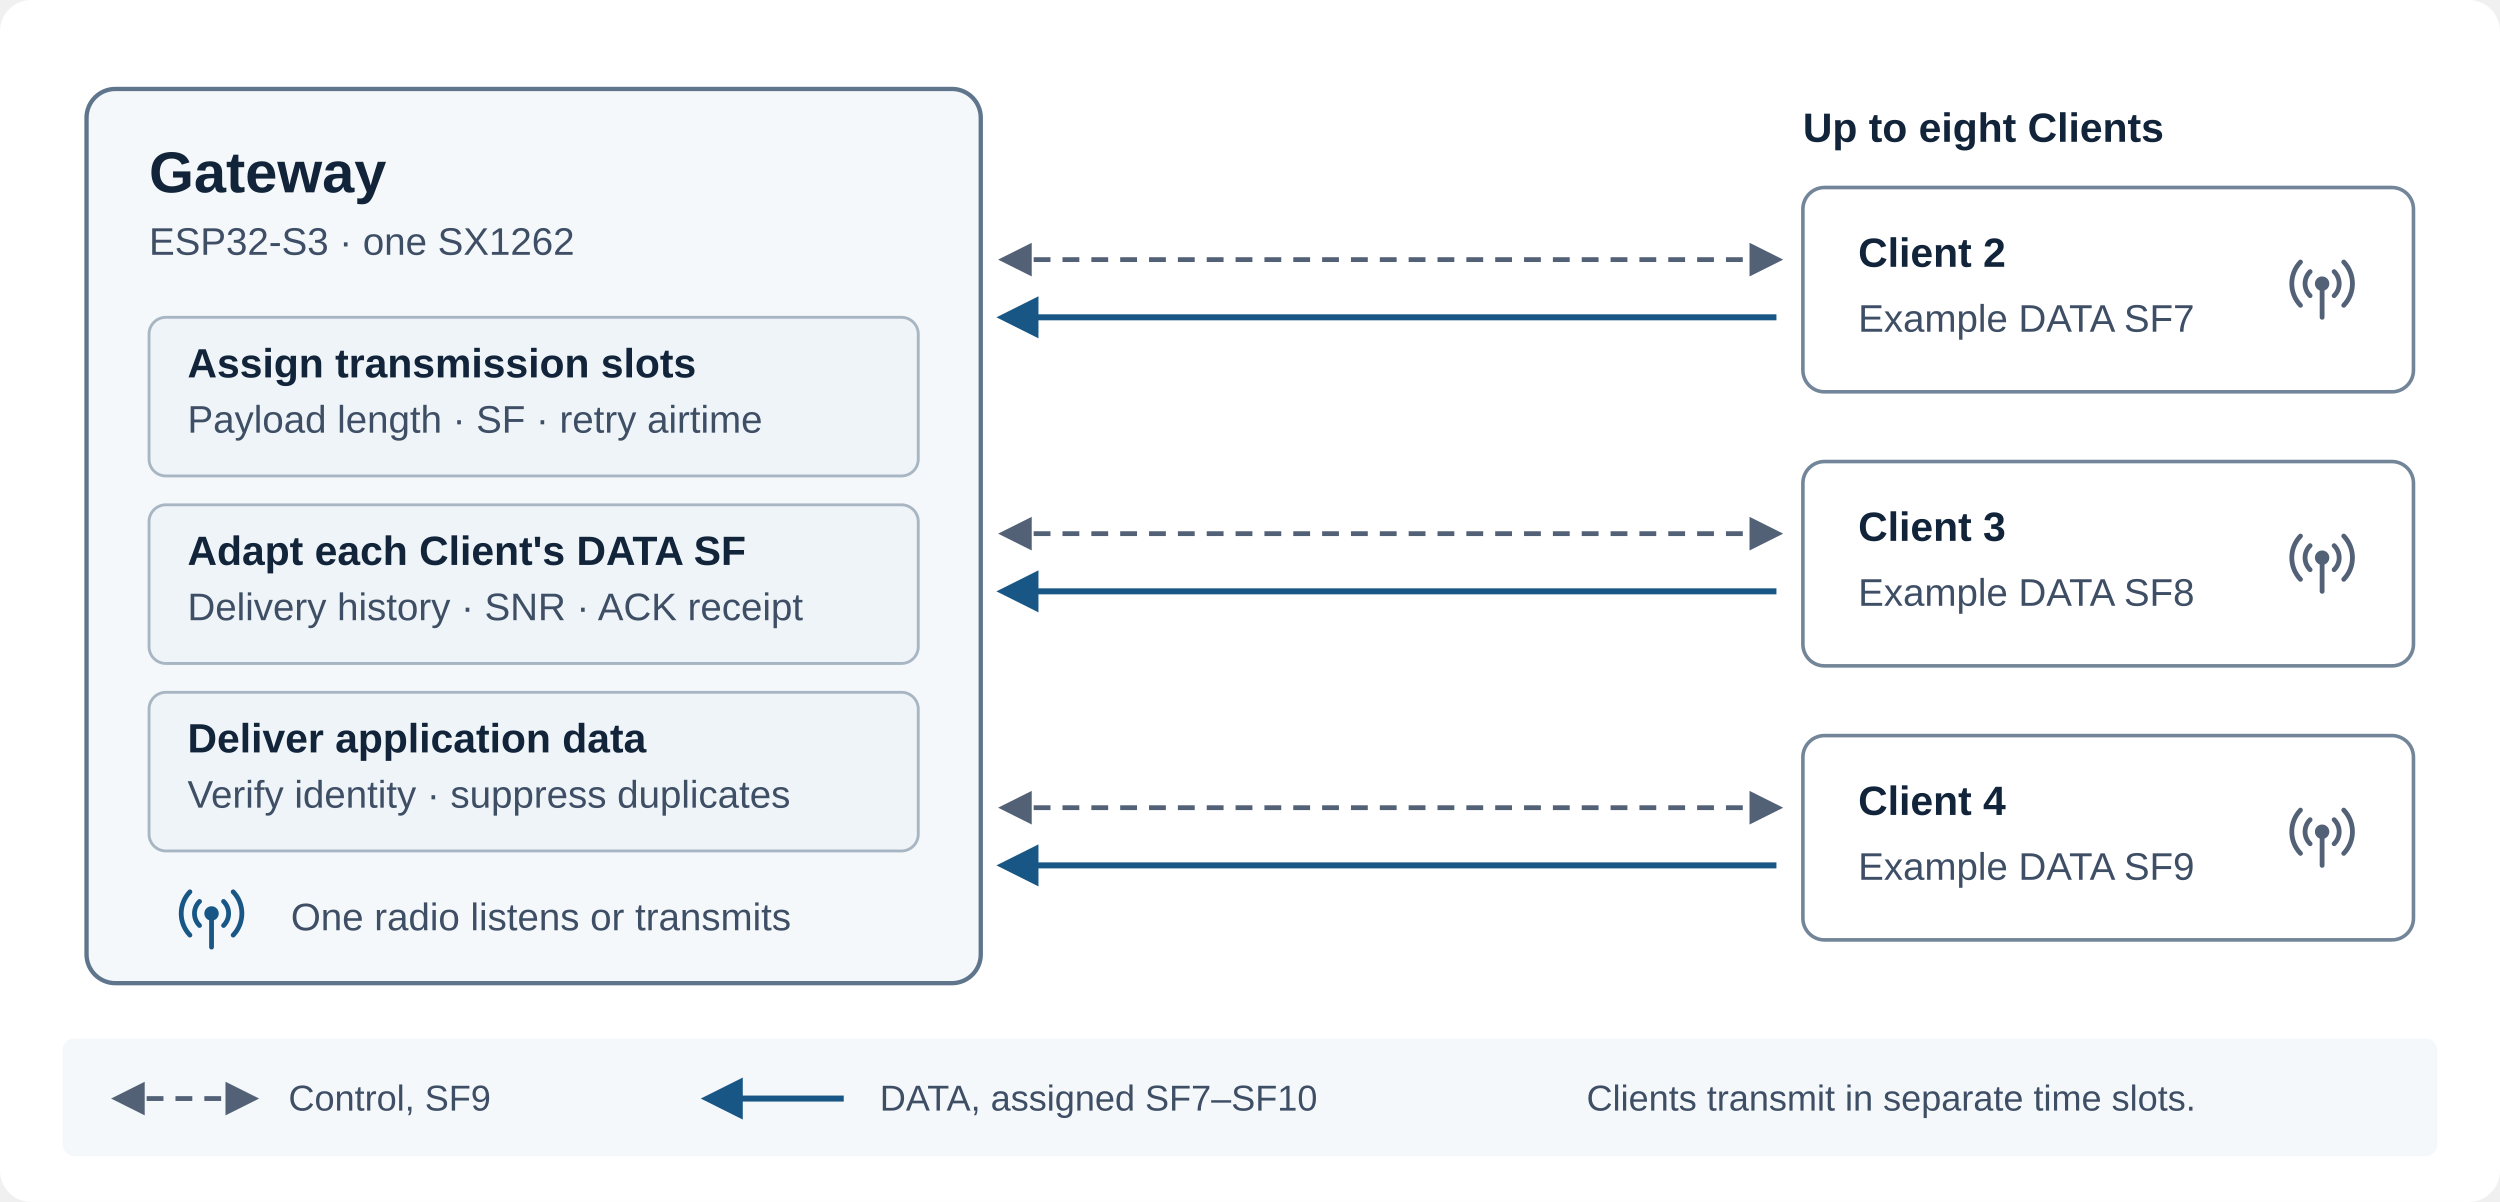
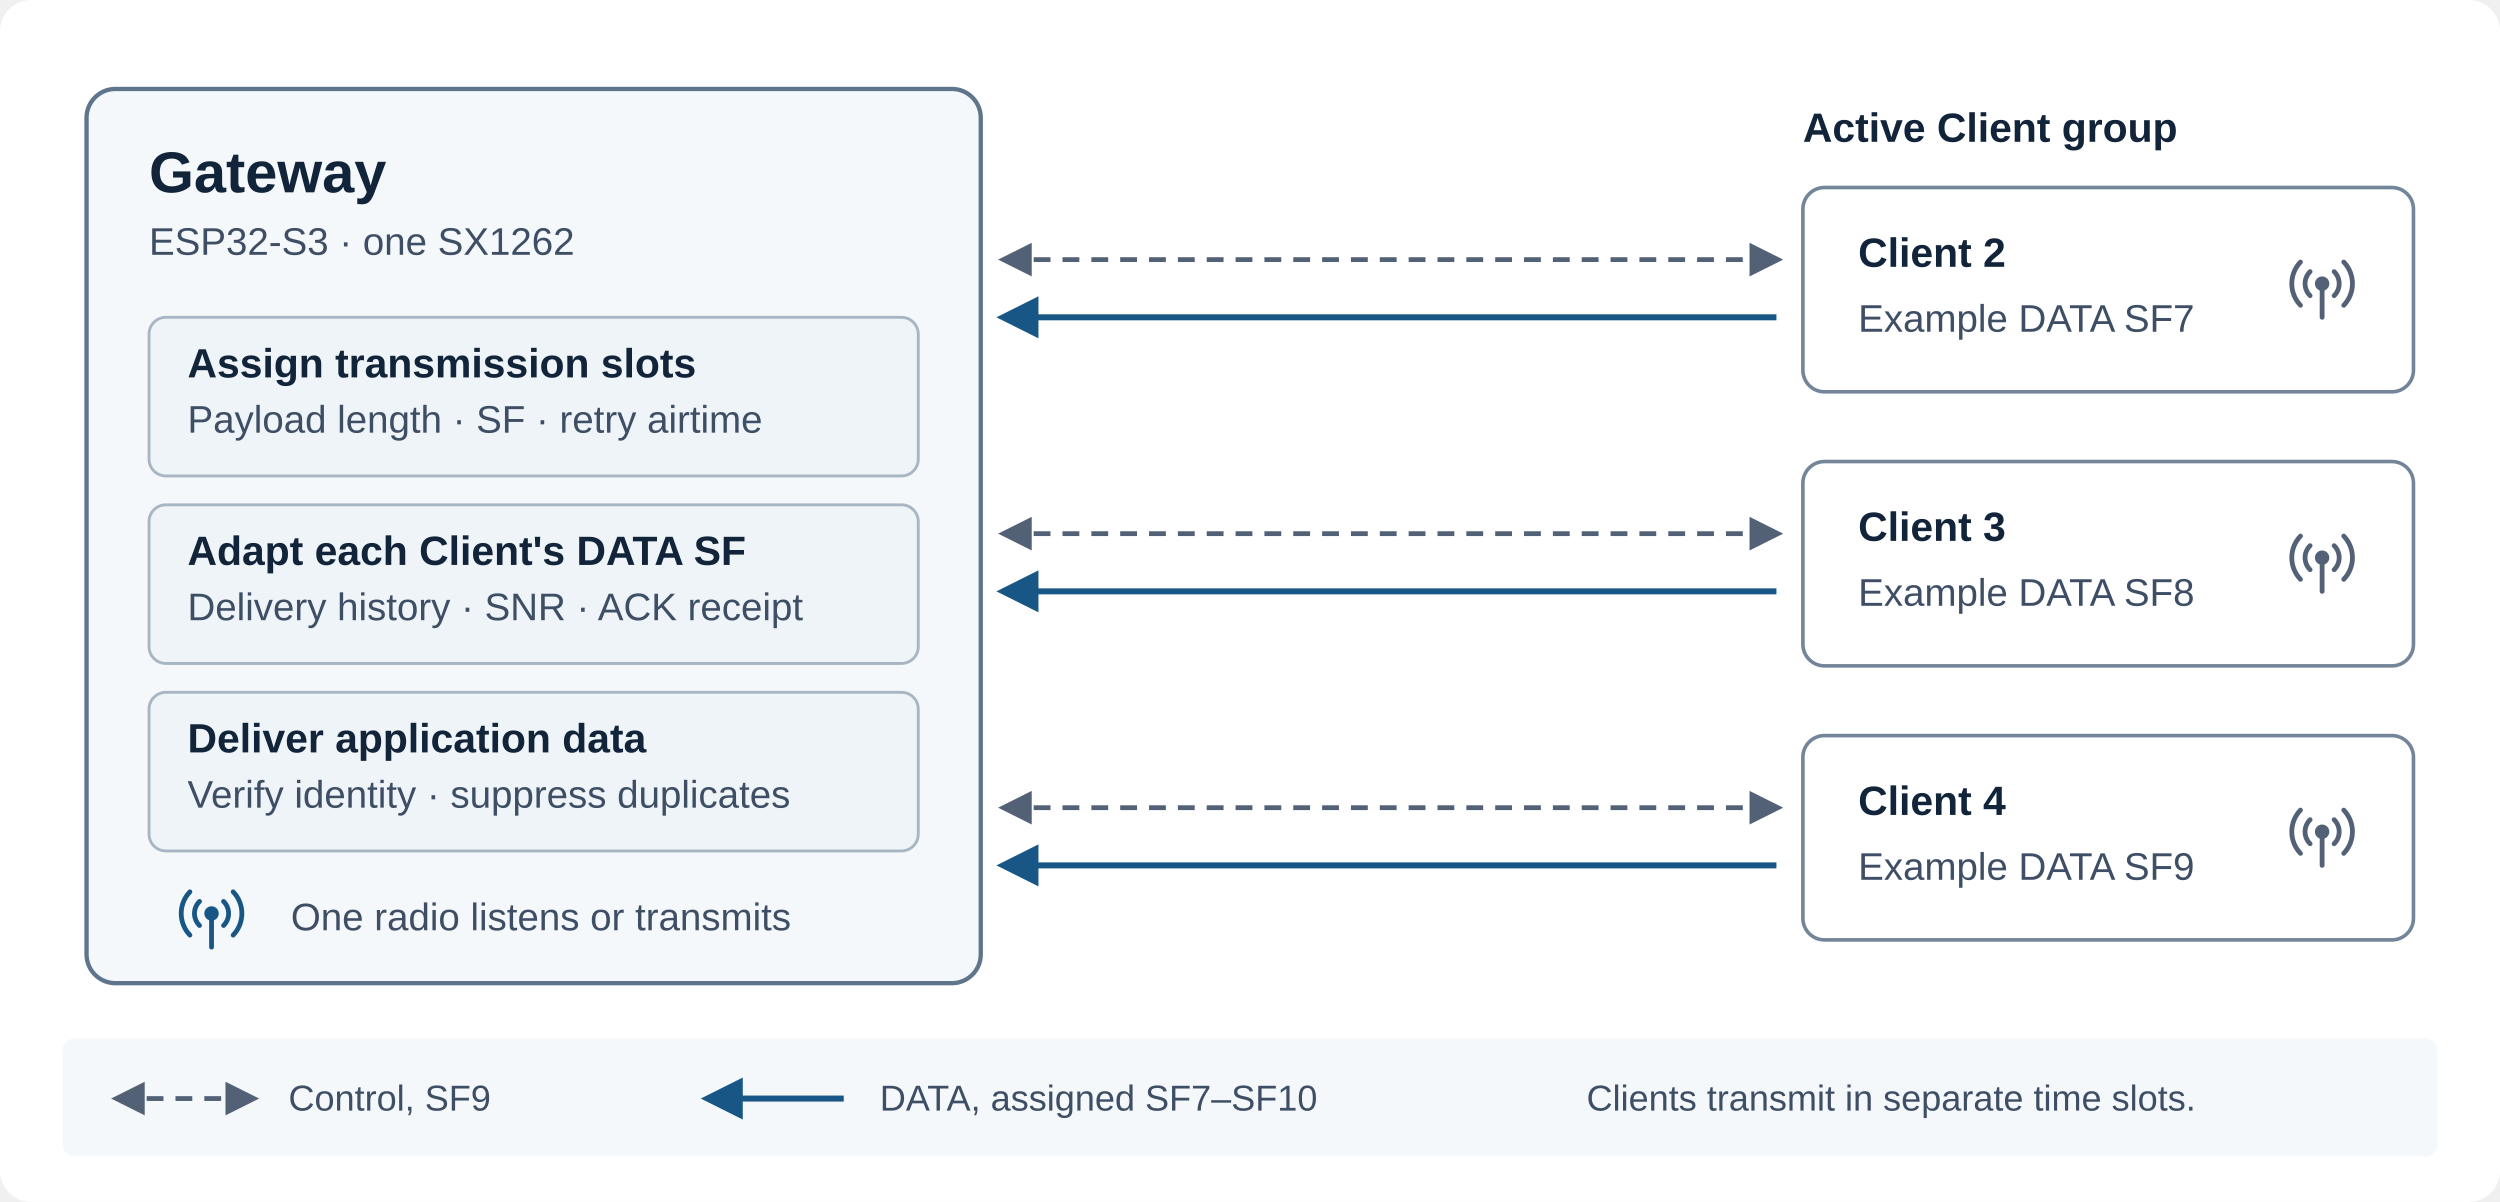
<svg xmlns="http://www.w3.org/2000/svg" width="1040" height="500" viewBox="0 0 1040 500" role="img" aria-labelledby="title desc">
  <defs>
    <marker id="grayArrow" viewBox="0 0 10 10" refX="8" refY="5" markerWidth="7" markerHeight="7" orient="auto-start-reverse">
      <path d="M0 0 10 5 0 10Z" fill="#536177" />
    </marker>
    <marker id="blueArrow" viewBox="0 0 10 10" refX="8" refY="5" markerWidth="7" markerHeight="7" orient="auto">
      <path d="M0 0 10 5 0 10Z" fill="#185785" />
    </marker>
    <g id="radioIcon" fill="none" stroke="currentColor" stroke-width="2" stroke-linecap="round">
      <circle cx="16" cy="15" r="2" fill="currentColor" />
      <path d="M11 20a7 7 0 0 1 0-10m10 0a7 7 0 0 1 0 10M7 24a13 13 0 0 1 0-18m18 0a13 13 0 0 1 0 18m-9-7v12" />
    </g>
    <style>
      text { font-family: "Helvetica Neue", Arial, sans-serif; fill: #12243a }
      .name { font-size: 24px; font-weight: 700 }
      .label { font-size: 17px; font-weight: 700 }
      .detail { font-size: 16px; fill: #3e4e65 }
      .tiny { font-size: 15px; fill: #3e4e65 }
      .card { fill: #fff; stroke: #738599; stroke-width: 1.5 }
      .internal { fill: #eef4f8; stroke: #a8b6c3; stroke-width: 1.2 }
      .control { fill: none; stroke: #536177; stroke-width: 2; stroke-dasharray: 7 5; marker-start: url(#grayArrow); marker-end: url(#grayArrow) }
      .data { fill: none; stroke: #185785; stroke-width: 2.5; marker-end: url(#blueArrow) }
    </style>
  </defs>
  <rect width="1040" height="500" rx="13" fill="#fff" />
  <rect x="36" y="37" width="372" height="372" rx="12" fill="#f5f8fb" stroke="#5f758c" stroke-width="1.8" />
  <text x="62" y="80" class="name">Gateway</text>
  <text x="62" y="106" class="detail">ESP32-S3 · one SX1262</text>
  <rect x="62" y="132" width="320" height="66" rx="7" class="internal" />
  <text x="78" y="157" class="label">Assign transmission slots</text>
  <text x="78" y="180" class="detail">Payload length · SF · retry airtime</text>
  <rect x="62" y="210" width="320" height="66" rx="7" class="internal" />
  <text x="78" y="235" class="label">Adapt each Client's DATA SF</text>
  <text x="78" y="258" class="detail">Delivery history · SNR · ACK receipt</text>
  <rect x="62" y="288" width="320" height="66" rx="7" class="internal" />
  <text x="78" y="313" class="label">Deliver application data</text>
  <text x="78" y="336" class="detail">Verify identity · suppress duplicates</text>
  <use href="#radioIcon" x="72" y="365" color="#185785" />
  <text x="121" y="387" class="detail">One radio listens or transmits</text>
-   <text x="750" y="59" class="label">Up to eight Clients</text>
+   <text x="750" y="59" class="label">Active Client group</text>
  <rect x="750" y="78" width="254" height="85" rx="9" class="card" />
  <text x="773" y="111" class="label">Client 2</text>
  <text x="773" y="138" class="detail">Example DATA SF7</text>
  <use href="#radioIcon" x="950" y="103" color="#536177" />
  <rect x="750" y="192" width="254" height="85" rx="9" class="card" />
  <text x="773" y="225" class="label">Client 3</text>
  <text x="773" y="252" class="detail">Example DATA SF8</text>
  <use href="#radioIcon" x="950" y="217" color="#536177" />
  <rect x="750" y="306" width="254" height="85" rx="9" class="card" />
  <text x="773" y="339" class="label">Client 4</text>
  <text x="773" y="366" class="detail">Example DATA SF9</text>
  <use href="#radioIcon" x="950" y="331" color="#536177" />
  <path d="M418 108H739" class="control" />
  <path d="M418 222H739" class="control" />
  <path d="M418 336H739" class="control" />
  <path d="M739 132H418" class="data" />
  <path d="M739 246H418" class="data" />
  <path d="M739 360H418" class="data" />
  <rect x="26" y="432" width="988" height="49" rx="5" fill="#f5f8fb" />
  <path d="M49 457h56" class="control" />
  <text x="120" y="462" class="tiny">Control, SF9</text>
  <path d="M351 457h-56" class="data" />
  <text x="366" y="462" class="tiny">DATA, assigned SF7–SF10</text>
  <text x="660" y="462" class="tiny">Clients transmit in separate time slots.</text>
</svg>
